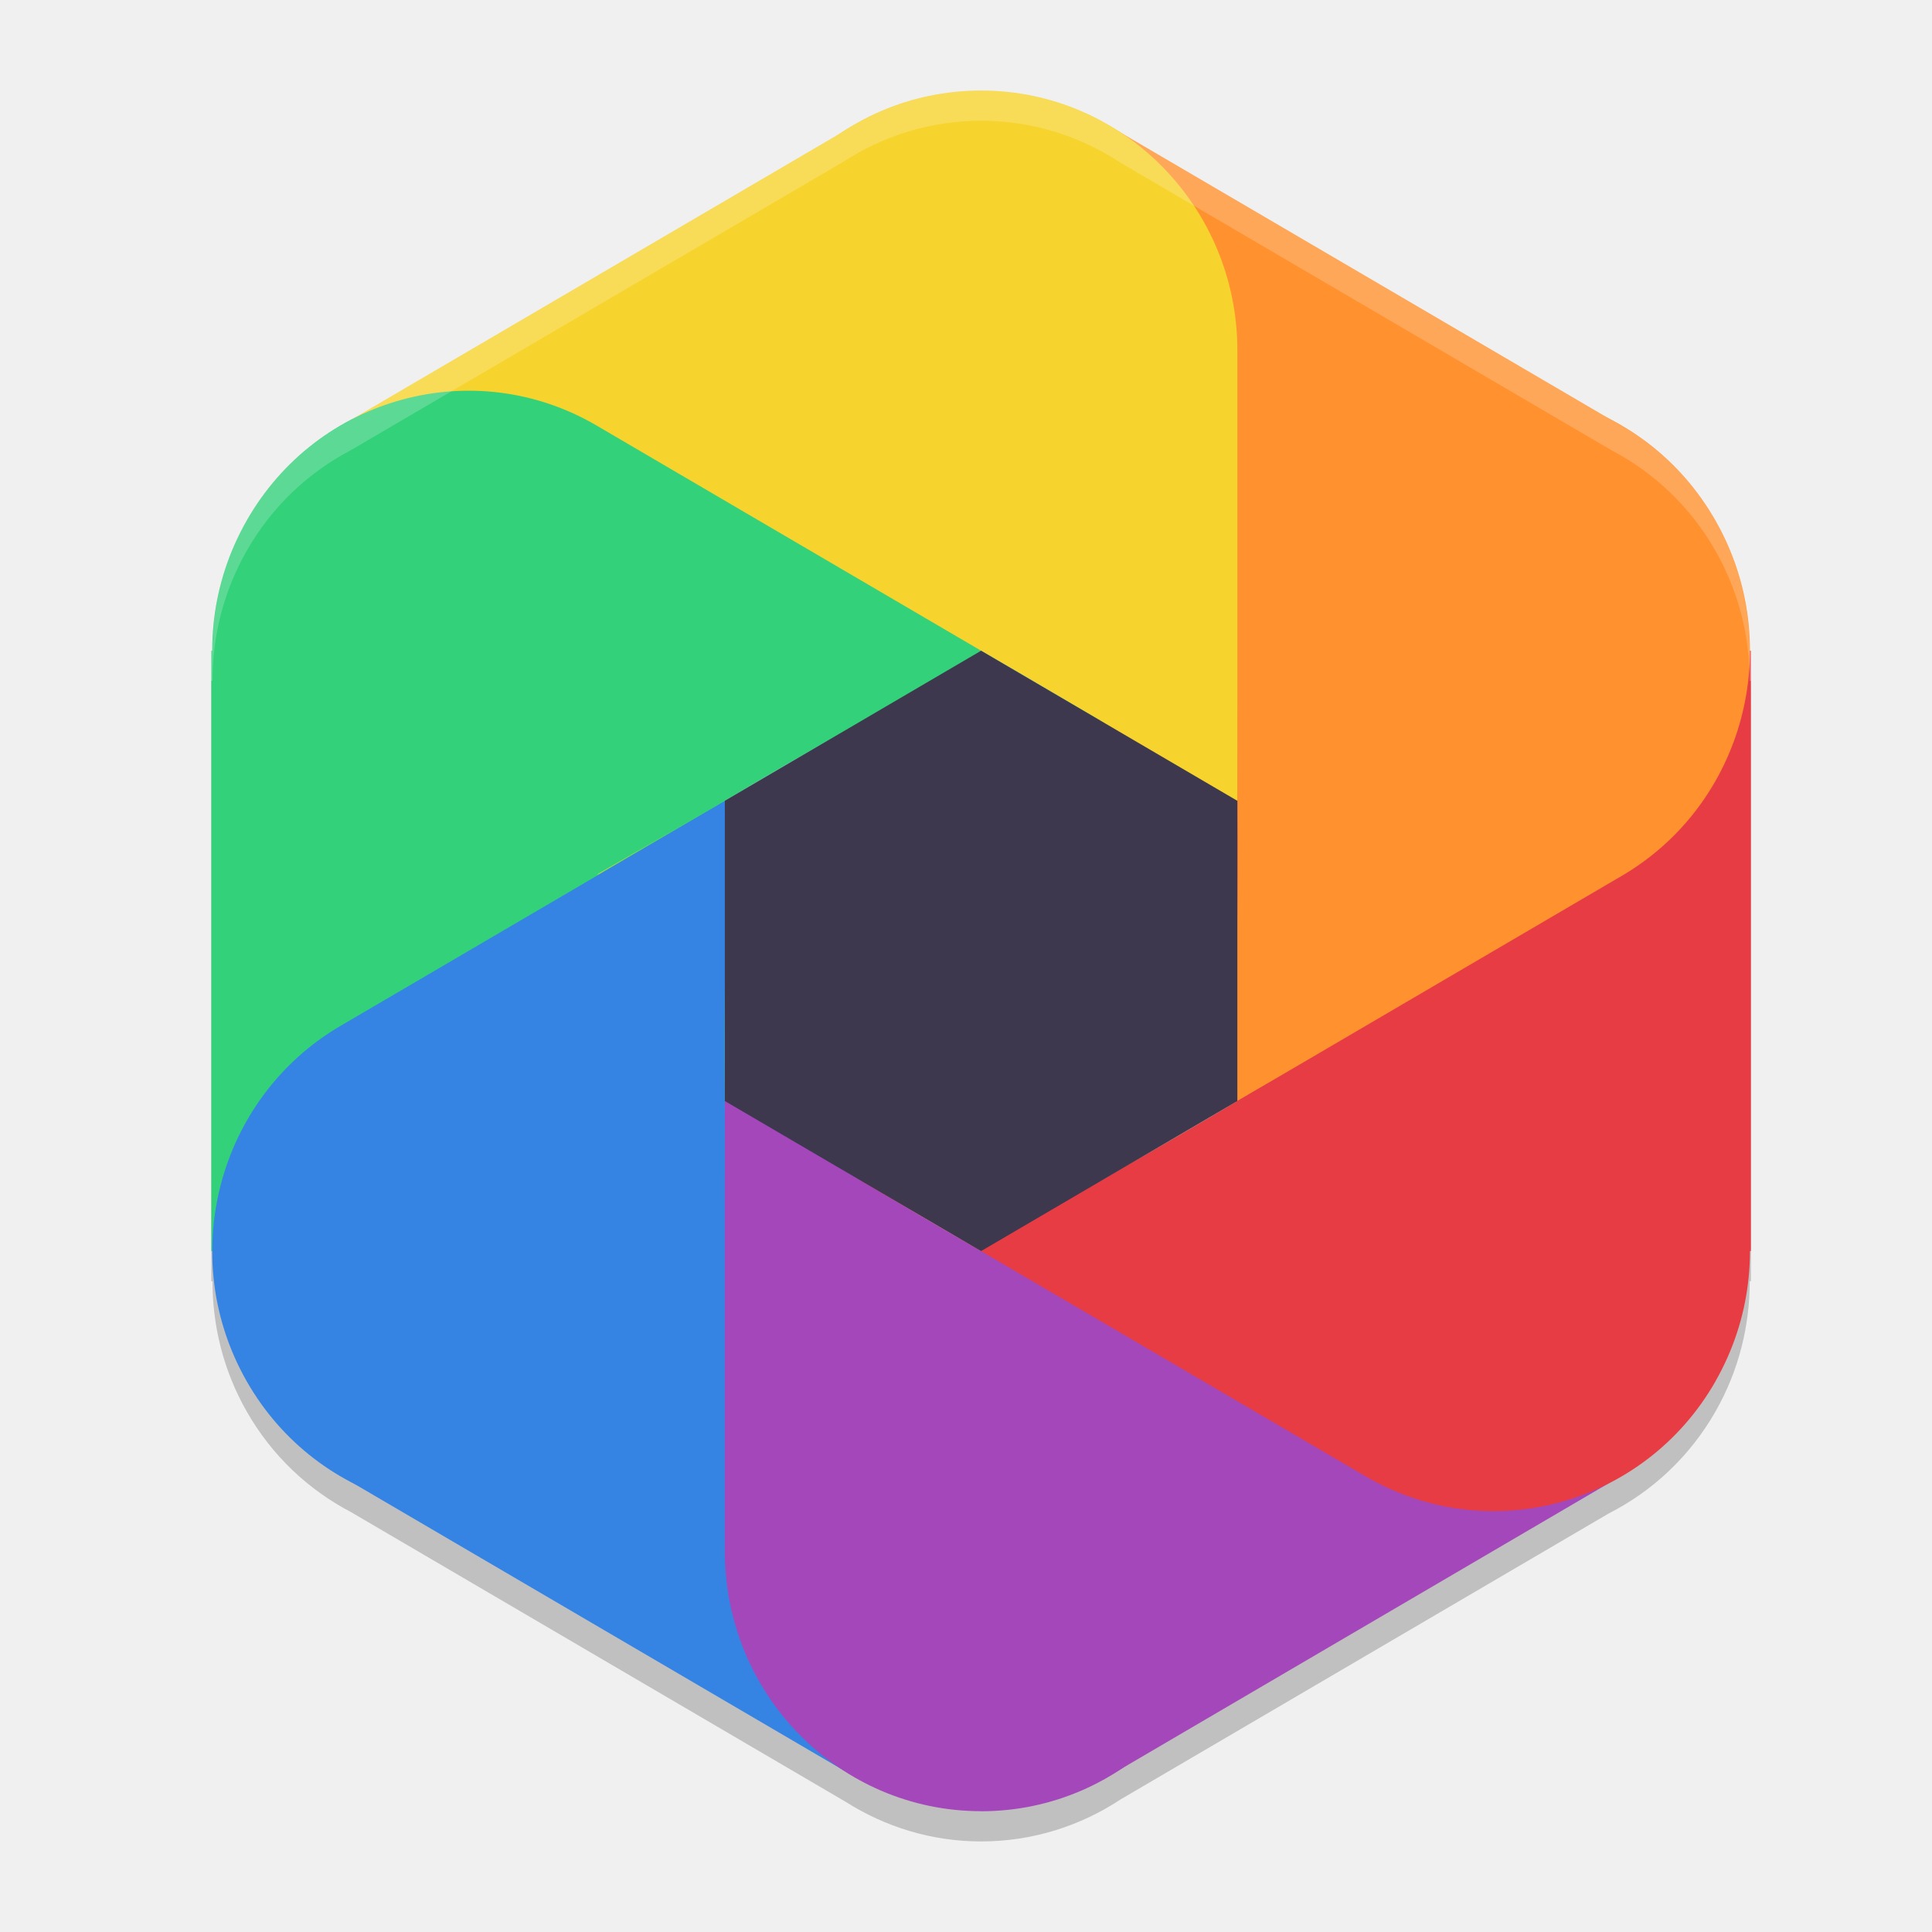
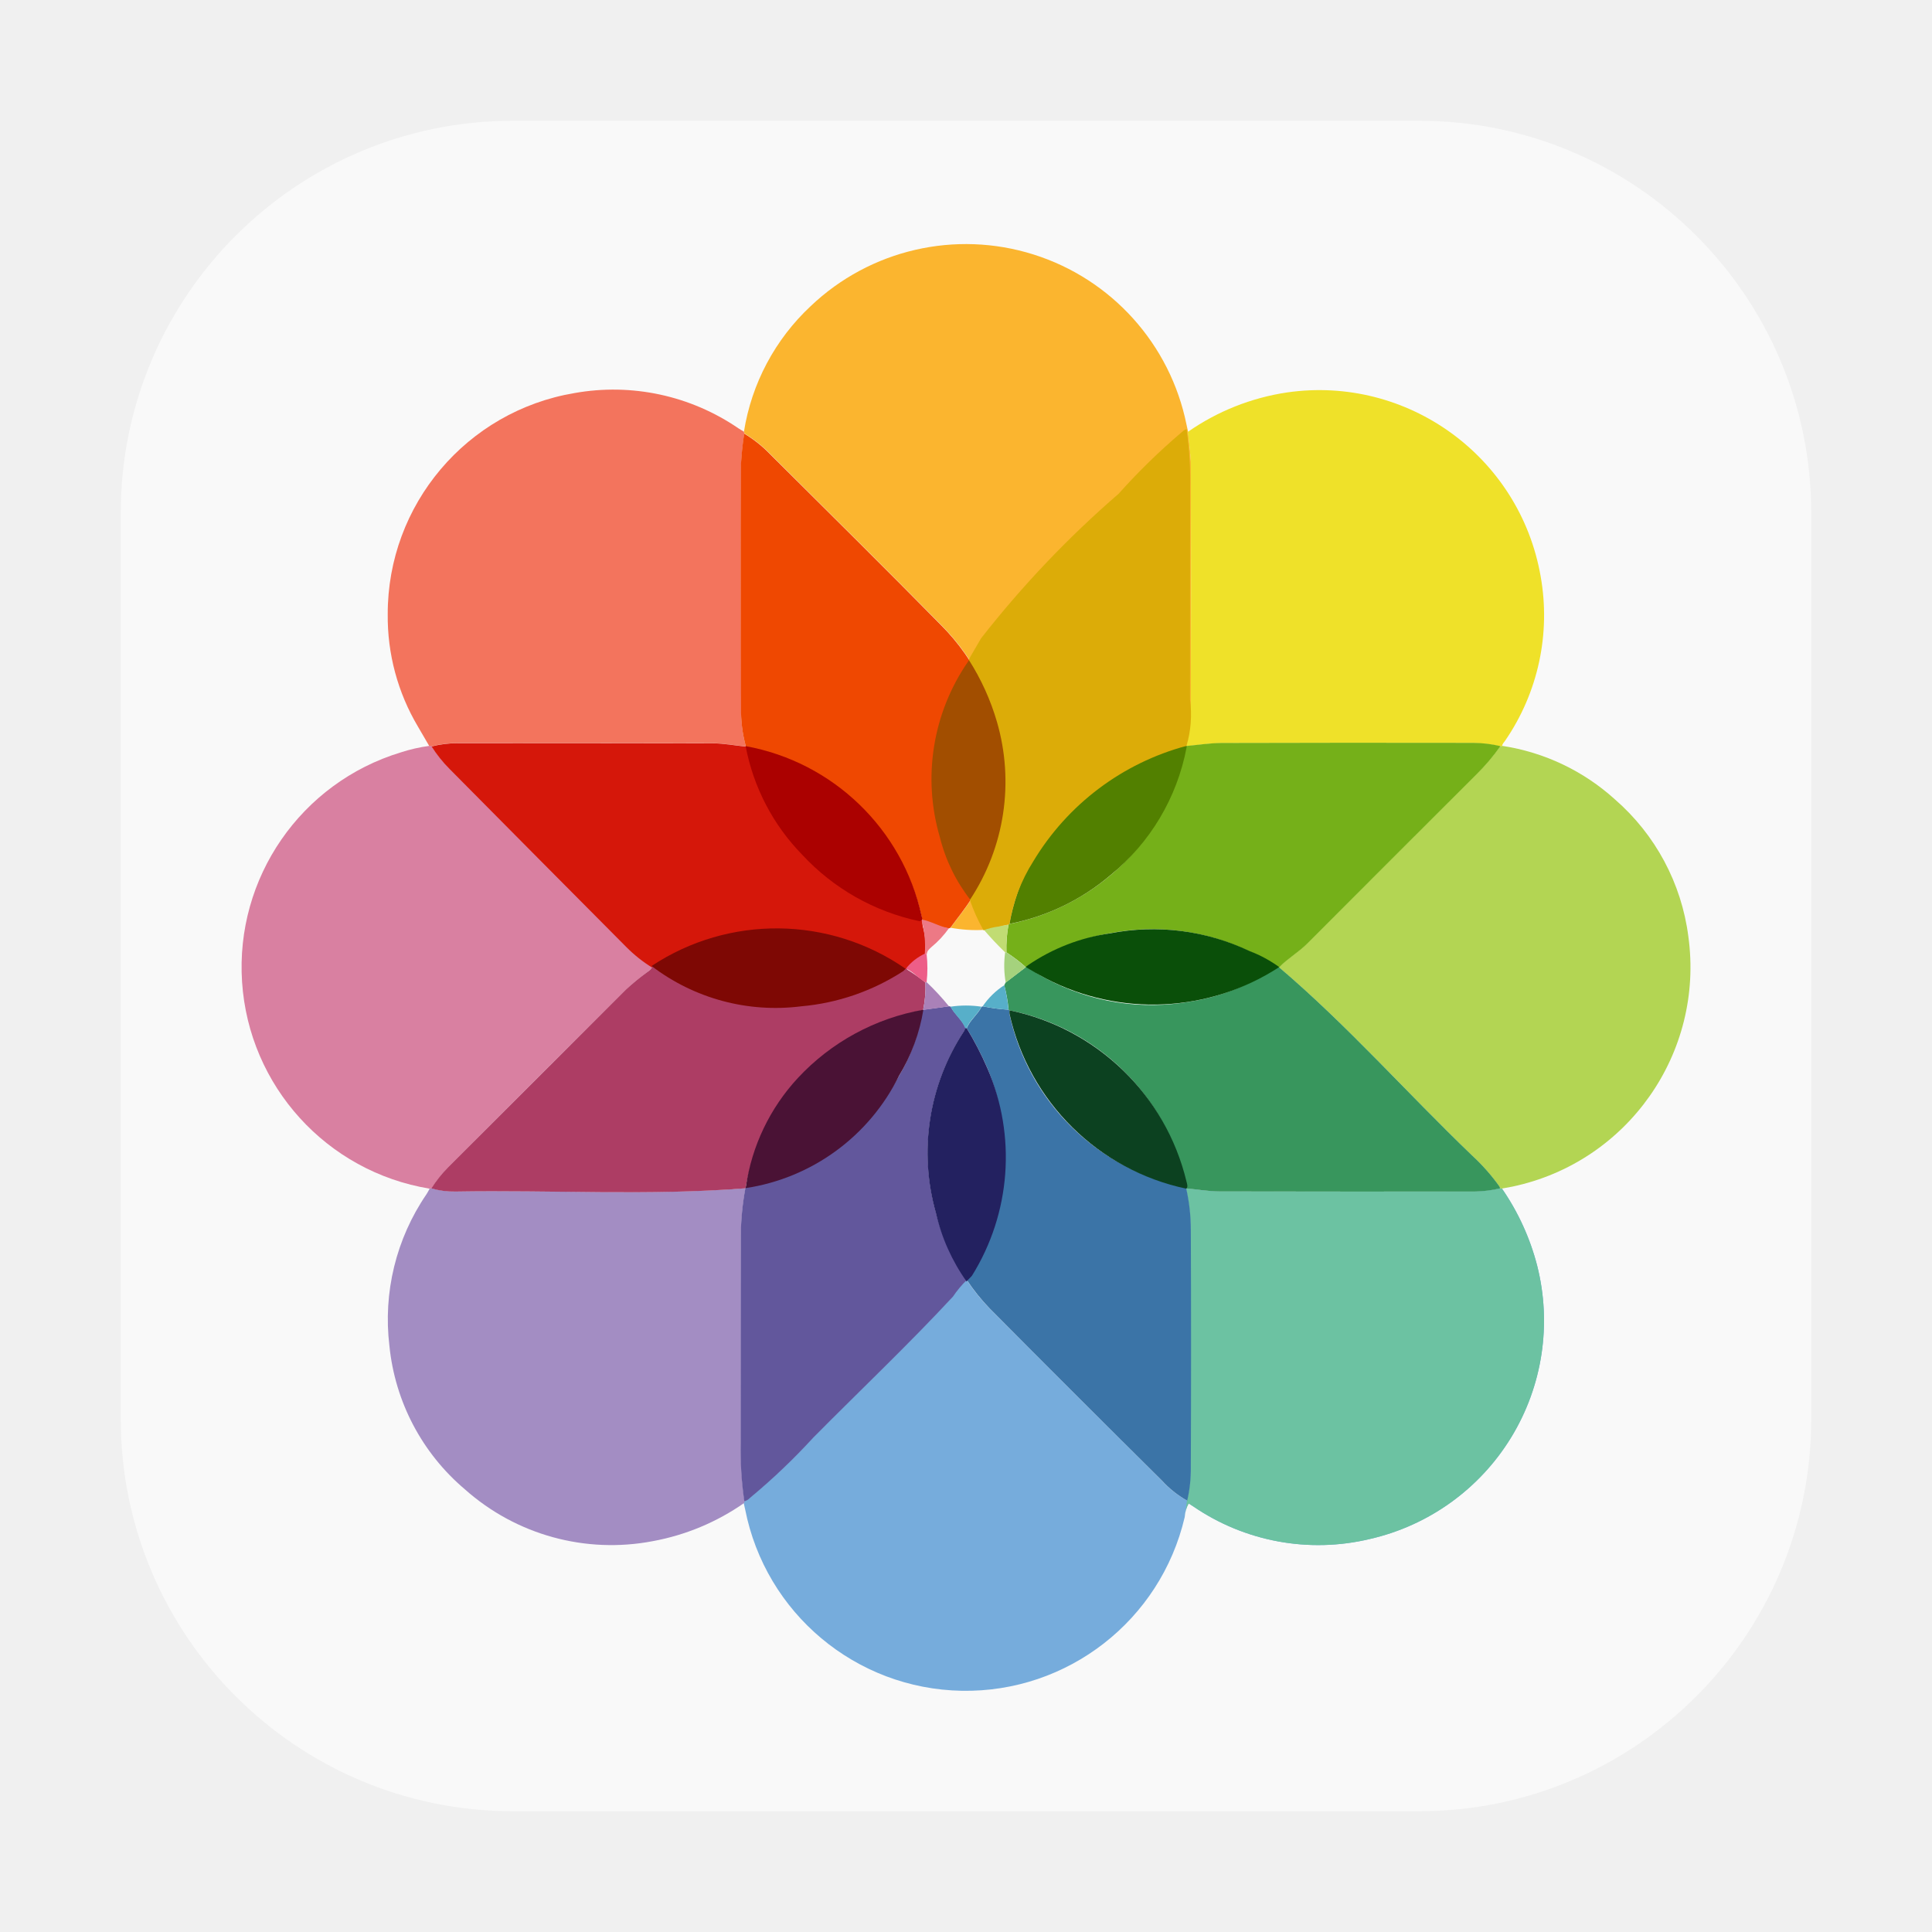
- <svg xmlns="http://www.w3.org/2000/svg" width="64" height="64" version="1.1">
-   <path style="opacity:0.2" d="M 32.5,4 C 30.812,4 29.245,4.505 27.923,5.367 L 11.618,14.916 C 10.225,15.646 9.012,16.77 8.169,18.25 7.396,19.609 7.037,21.092 7.039,22.556 h -0.039 v 19.889 h 0.039 c -0.001,1.464 0.357,2.947 1.13,4.306 0.842,1.48 2.056,2.604 3.449,3.334 l 16.394,9.602 C 29.315,60.513 30.85,61 32.5,61 c 1.707,0 3.293,-0.515 4.624,-1.394 l 16.173,-9.474 c 1.43,-0.729 2.675,-1.871 3.535,-3.382 0.774,-1.36 1.132,-2.844 1.13,-4.308 h 0.039 V 22.556 h -0.039 C 57.963,21.092 57.604,19.609 56.831,18.25 55.989,16.77 54.775,15.646 53.382,14.916 L 37.124,5.392 C 35.793,4.513 34.206,4 32.5,4 Z" />
-   <path style="fill:#33d17a" d="m 7,21.556 v 19.889 h 17.041 v -19.889 z" />
-   <path style="fill:#3584e4" d="m 19.804,34.027 -8.567,14.834 16.98,9.944 8.567,-14.834 z" />
-   <path style="fill:#a347ba" d="m 45.196,34.024 -16.98,9.947 8.567,14.834 16.98,-9.947 z" />
-   <path style="fill:#e83c44" d="M 40.959,21.556 V 41.442 H 58 V 21.556 Z" />
-   <path style="fill:#ff912f" d="m 36.784,4.194 -8.567,14.834 16.98,9.944 8.567,-14.834 z" />
-   <path style="fill:#f6d32d" d="M 28.216,4.194 11.237,14.138 19.804,28.973 36.784,19.028 Z" />
-   <path style="fill:#a347ba" d="m 32.5,60 c 4.689,0 8.489,-3.856 8.489,-8.612 -0.004,-2.819 -1.368,-5.458 -3.652,-7.065 l -4.366,-2.604 -0.471,-0.276 c -1.351,-0.775 -2.693,-1.566 -4.025,-2.373 -2.746,-1.5 -4.461,-4.407 -4.465,-7.572 v 19.888 c 0,4.756 3.801,8.612 8.489,8.612 z m -8.458,-9.307 c 0.011,-0.135 0.031,-0.269 0.048,-0.403 -0.019,0.134 -0.035,0.268 -0.048,0.403 z" />
-   <path style="fill:#f6d32d" d="m 32.5,3 c -4.689,0 -8.489,3.856 -8.489,8.612 0.004,2.819 1.368,5.458 3.652,7.064 l 4.366,2.604 0.471,0.276 c 1.351,0.775 2.693,1.566 4.025,2.373 2.746,1.5 4.46,4.407 4.465,7.571 V 11.612 c 0,-4.756 -3.801,-8.612 -8.489,-8.612 z m 8.458,9.306 c -0.011,0.136 -0.031,0.269 -0.048,0.403 0.019,-0.134 0.035,-0.268 0.048,-0.403 z" />
-   <path style="fill:#3584e4" d="m 8.169,45.75 c 2.344,4.119 7.537,5.53 11.597,3.152 2.405,-1.413 3.976,-3.931 4.205,-6.741 l 0.039,-5.137 v -0.552 c -0.014,-1.524 -0.008,-3.284 0.014,-4.722 -0.093,-3.162 1.532,-6.122 4.231,-7.708 L 24.01,26.528 15.521,31.5 13.602,32.624 11.277,33.985 C 7.216,36.363 5.825,41.631 8.169,45.75 Z M 11.885,33.666 c 0.121,-0.057 0.245,-0.107 0.368,-0.159 -0.124,0.05 -0.246,0.103 -0.368,0.159 z" />
-   <path style="fill:#ff912f" d="m 56.831,17.25 c -2.344,-4.119 -7.537,-5.53 -11.597,-3.152 -2.405,1.413 -3.976,3.931 -4.205,6.741 l -0.039,5.137 v 0.552 c 0.014,1.524 0.008,3.284 -0.014,4.722 0.093,3.162 -1.532,6.122 -4.231,7.708 l 4.245,-2.486 8.489,-4.972 1.919,-1.124 2.325,-1.362 c 4.061,-2.378 5.452,-7.645 3.108,-11.764 z m -3.716,12.084 c -0.121,0.057 -0.245,0.107 -0.368,0.159 0.124,-0.05 0.246,-0.103 0.368,-0.159 z" />
-   <path style="fill:#33d17a" d="m 8.169,17.25 c -2.344,4.119 -0.953,9.386 3.107,11.764 2.409,1.406 5.344,1.527 7.857,0.324 l 4.405,-2.534 0.471,-0.276 c 1.337,-0.799 2.683,-1.582 4.039,-2.349 2.654,-1.663 5.993,-1.715 8.697,-0.137 l -4.245,-2.486 -8.49,-4.972 -1.919,-1.124 -2.325,-1.362 C 15.706,11.72 10.513,13.131 8.169,17.25 Z M 20.343,14.472 c 0.11,0.078 0.214,0.161 0.32,0.244 -0.105,-0.084 -0.211,-0.165 -0.32,-0.244 z" />
-   <path style="fill:#e83c44" d="m 56.831,45.75 c 2.344,-4.119 0.953,-9.386 -3.107,-11.764 -2.409,-1.406 -5.344,-1.527 -7.857,-0.323 l -4.405,2.534 -0.471,0.276 c -1.337,0.799 -2.683,1.582 -4.039,2.349 -2.654,1.663 -5.993,1.716 -8.697,0.137 l 4.245,2.486 8.49,4.972 1.919,1.124 2.325,1.362 c 4.061,2.378 9.253,0.967 11.598,-3.152 z m -12.174,2.777 c -0.11,-0.078 -0.214,-0.161 -0.32,-0.244 0.105,0.084 0.211,0.165 0.32,0.244 z" />
-   <path style="fill:#3e384f" d="m 24.011,26.528 v 9.944 l 8.489,4.972 8.489,-4.972 v -9.944 l -8.489,-4.972 z" />
-   <path style="opacity:0.2;fill:#ffffff" d="M 32.5 3 C 30.812 3 29.246 3.506 27.924 4.367 L 11.617 13.916 C 10.224 14.647 9.012 15.77 8.17 17.25 C 7.397 18.609 7.038 20.091 7.039 21.555 L 7 21.555 L 7 22.555 L 7.039 22.555 C 7.038 21.091 7.397 19.609 8.17 18.25 C 9.012 16.77 10.224 15.647 11.617 14.916 L 27.924 5.367 C 29.246 4.506 30.812 4 32.5 4 C 34.206 4 35.792 4.514 37.123 5.393 L 53.383 14.916 C 54.776 15.647 55.988 16.77 56.83 18.25 C 57.604 19.609 57.962 21.091 57.961 22.555 L 58 22.555 L 58 21.555 L 57.961 21.555 C 57.962 20.091 57.604 18.609 56.83 17.25 C 55.988 15.77 54.776 14.647 53.383 13.916 L 37.123 4.393 C 35.792 3.514 34.206 3 32.5 3 z" />
+ <svg xmlns="http://www.w3.org/2000/svg" height="16px" width="16px" id="Camada_1" data-name="Camada 1" viewBox="0 0 16 16">
+   <defs>
+     <style>.cls-1{fill:#f9f9f9;}.cls-2{fill:#76acdc;}.cls-10,.cls-11,.cls-12,.cls-13,.cls-14,.cls-15,.cls-16,.cls-17,.cls-18,.cls-19,.cls-2,.cls-20,.cls-21,.cls-22,.cls-23,.cls-24,.cls-25,.cls-26,.cls-27,.cls-28,.cls-29,.cls-3,.cls-30,.cls-31,.cls-4,.cls-5,.cls-6,.cls-7,.cls-8,.cls-9{fill-rule:evenodd;}.cls-3{fill:#6cc2a2;}.cls-4{fill:#fbb52f;}.cls-5{fill:#b3d553;}.cls-6{fill:#efe129;}.cls-7{fill:#a38dc3;}.cls-8{fill:#f3745d;}.cls-9{fill:#62579c;}.cls-10{fill:#3b74a7;}.cls-11{fill:#38965d;}.cls-12{fill:#ef4801;}.cls-13{fill:#75b019;}.cls-14{fill:#528000;}.cls-15{fill:#c1dc73;}.cls-16{fill:#d980a1;}.cls-17{fill:#d5170a;}.cls-18{fill:#ad3d64;}.cls-19{fill:#4a1235;}.cls-20{fill:#232160;}.cls-21{fill:#aa81b8;}.cls-22{fill:#57afc9;}.cls-23{fill:#0c4120;}.cls-24{fill:#0a4f09;}.cls-25{fill:#a5d27d;}.cls-26{fill:#ed7985;}.cls-27{fill:#ed5e88;}.cls-28{fill:#7e0804;}.cls-29{fill:#ab0100;}.cls-30{fill:#a24e00;}.cls-31{fill:#dcac08;}</style>
+   </defs>
+   <rect class="cls-1" x="1" y="1" width="14" height="14" rx="3.25" />
+   <path class="cls-2" d="M12.439,9.844a2,2,0,0,1,.291.637,1.855,1.855,0,0,1-1.384,2.264,1.833,1.833,0,0,1-1.466-.271l-.036-.023a.262.262,0,0,0-.033.114,1.862,1.862,0,0,1-3.64-.065c-.004-.018-.008-.035-.012-.053l.003-.015a.098.098,0,0,0,.045-.028,5.318,5.318,0,0,0,.524-.499c.386-.389.784-.766,1.157-1.168a.89.89,0,0,1,.116-.139,1.682,1.682,0,0,0,.19.237q.71.713,1.424,1.423a.844.844,0,0,0,.212.169,1.154,1.154,0,0,0,.03-.279q.004-.983,0-1.965a1.55,1.55,0,0,0-.038-.341c.091.009.183.025.275.025q1.056.003,2.113.001a.973.973,0,0,0,.213-.027l.015.003" />
+   <path class="cls-3" d="M12.439,9.844a2,2,0,0,1,.291.637,1.855,1.855,0,0,1-1.384,2.264,1.833,1.833,0,0,1-1.466-.271l-.036-.023a.262.262,0,0,0-.033.114l.019-.138a1.159,1.159,0,0,0,.03-.279q.004-.983,0-1.965a1.55,1.55,0,0,0-.038-.341c.091.009.183.025.275.025q1.056.003,2.113.001a.961.961,0,0,0,.213-.027l.015.003" />
+   <path class="cls-4" d="M6.161,3.575a1.81,1.81,0,0,1,.553-1.04,1.864,1.864,0,0,1,3.112.981l.013.059c.009.094.024.188.024.281q.003,1.002,0,2.003a1.348,1.348,0,0,1-.037.32l-.031.014a1.845,1.845,0,0,0-.972.551,1.781,1.781,0,0,0-.462.908l-.007.005c-.071.01-.135.034-.207.044a1.159,1.159,0,0,1-.275-.018c.061-.084.128-.163.181-.252a1.835,1.835,0,0,0,.257-1.159,1.792,1.792,0,0,0-.516-1.097c-.467-.475-.941-.943-1.413-1.413a1.049,1.049,0,0,0-.216-.172l-.003-.016" />
+   <path class="cls-5" d="M12.439,9.844,12.424,9.841l-.009-.018a1.669,1.669,0,0,0-.224-.253c-.537-.516-1.03-1.077-1.6-1.56.073-.074.164-.126.237-.199q.698-.701,1.4-1.4a1.698,1.698,0,0,0,.196-.232l.017-.002a1.788,1.788,0,0,1,.934.444,1.808,1.808,0,0,1,.607,1.133,1.858,1.858,0,0,1-1.457,2.073c-.029.006-.058.011-.086.016" />
+   <path class="cls-6" d="M12.441,6.179l-.017.002a1.019,1.019,0,0,0-.227-.027c-.695,0-1.391-.001-2.085.001-.096,0-.193.016-.288.025a1.349,1.349,0,0,0,.038-.319q.003-1.002,0-2.003c0-.093-.016-.187-.025-.281a1.931,1.931,0,0,1,.822-.327,1.862,1.862,0,0,1,2.1,1.523,1.835,1.835,0,0,1-.294,1.361c-.009.014-.025.026-.025.047" />
+   <path class="cls-7" d="M3.558,9.844l.016-.003a.681.681,0,0,0,.2.026c.8-.014,1.601.036,2.4-.027a2.3,2.3,0,0,0-.038.388c0,.573.001,1.147,0,1.72a2.939,2.939,0,0,0,.03.484l-.003.015a1.929,1.929,0,0,1-.756.316,1.823,1.823,0,0,1-1.557-.429,1.789,1.789,0,0,1-.625-1.188A1.835,1.835,0,0,1,3.532,9.89c.01-.015.018-.031.026-.046" />
+   <path class="cls-8" d="M3.574,6.182l-.018-.002c-.032-.054-.063-.109-.095-.163a1.785,1.785,0,0,1-.25-.93A1.854,1.854,0,0,1,4.759,3.255a1.831,1.831,0,0,1,1.356.292c.015.01.031.019.046.028l.003.016a2.51,2.51,0,0,0-.027.261q-.003,1.005.001,2.01a1.143,1.143,0,0,0,.039.32c-.092-.009-.183-.026-.275-.027q-1.058-.003-2.115-.001a.874.874,0,0,0-.213.027" />
+   <path class="cls-9" d="M6.164,12.432a2.95,2.95,0,0,1-.03-.484c.001-.573,0-1.147.001-1.72a2.28,2.28,0,0,1,.038-.388l.004-.012a.243.243,0,0,0,.067-.008,1.841,1.841,0,0,0,1.202-.911,1.487,1.487,0,0,0,.193-.543l.008-.004.214-.029.012.004c.033.064.095.108.123.176a.142.142,0,0,1-.01.025,1.83,1.83,0,0,0-.234,1.507,1.458,1.458,0,0,0,.254.539l.002.015a.89.89,0,0,0-.116.139c-.373.402-.772.779-1.157,1.168a5.294,5.294,0,0,1-.524.499.096.096,0,0,1-.045.028" />
+   <path class="cls-10" d="M8.006,10.6l-.002-.015.017-.029a1.844,1.844,0,0,0,.158-1.706,2.792,2.792,0,0,0-.173-.335c.028-.068.09-.112.123-.177l.01-.004a1.534,1.534,0,0,0,.214.028l.006.005a.152.152,0,0,0,0,.027,1.868,1.868,0,0,0,1.45,1.438l.015.011a1.551,1.551,0,0,1,.038.341q.004.983,0,1.965a1.159,1.159,0,0,1-.03.279.844.844,0,0,1-.212-.169q-.715-.709-1.424-1.423a1.682,1.682,0,0,1-.19-.237" />
+   <path class="cls-11" d="M9.824,9.842l-.015-.011c.017-.012.011-.026.007-.042A1.863,1.863,0,0,0,8.359,8.367l-.006-.005a1.294,1.294,0,0,0-.036-.203l.011-.022.167-.127.016.002c.05.031.098.064.15.091a1.846,1.846,0,0,0,1.202.191A1.741,1.741,0,0,0,10.57,8.01h.022c.569.483,1.062,1.044,1.6,1.56a1.674,1.674,0,0,1,.224.253l.009.018a.967.967,0,0,1-.213.027q-1.056.001-2.113-.001c-.091,0-.183-.017-.275-.025" />
+   <path class="cls-12" d="M6.177,6.182a1.144,1.144,0,0,1-.04-.32q-.005-1.005-.001-2.01a2.537,2.537,0,0,1,.027-.261,1.046,1.046,0,0,1,.216.172c.472.47.946.938,1.413,1.413a1.791,1.791,0,0,1,.516,1.097,1.834,1.834,0,0,1-.257,1.159c-.053.088-.12.168-.181.252l-.011.004L7.642,7.659c-.004-.024-.005-.049-.011-.073a1.805,1.805,0,0,0-.4-.787,1.835,1.835,0,0,0-.638-.479,2.737,2.737,0,0,0-.416-.138" />
+   <path class="cls-13" d="M8.512,8.012,8.496,8.01a1.284,1.284,0,0,0-.161-.123,1.086,1.086,0,0,1,.017-.23L8.36,7.652A1.861,1.861,0,0,0,9.811,6.237c.005-.021.015-.04-.017-.045l.031-.014c.096-.009.192-.024.288-.025q1.043-.003,2.086-.001a1.014,1.014,0,0,1,.227.027,1.699,1.699,0,0,1-.196.232q-.701.699-1.4,1.4c-.073.074-.165.126-.237.2l-.022,0a.973.973,0,0,0-.226-.133A1.843,1.843,0,0,0,9.192,7.729a1.647,1.647,0,0,0-.68.282" />
+   <path class="cls-14" d="M9.785,6.176c.032.006.047-.009.042.013a1.793,1.793,0,0,1-.631,1.059,1.833,1.833,0,0,1-.836.403,1.771,1.771,0,0,1,.461-.907,1.978,1.978,0,0,1,.989-.601" />
+   <path class="cls-15" d="M8.325,7.888a2.653,2.653,0,0,1-.187-.2l.214-.03a1.094,1.094,0,0,0-.018.23l-.009.001" />
+   <path class="cls-16" d="M3.558,9.844a1.859,1.859,0,0,1-.239-3.613,1.327,1.327,0,0,1,.237-.054l.018.002a1.092,1.092,0,0,0,.148.183q.732.732,1.465,1.464a1.151,1.151,0,0,0,.217.171c-.003.029-.026.039-.045.055a1.886,1.886,0,0,0-.172.141q-.739.735-1.475,1.474a.991.991,0,0,0-.138.174l-.016.003" />
+   <path class="cls-17" d="M6.177,6.181a2.724,2.724,0,0,1,.416.139A1.869,1.869,0,0,1,7.631,7.597c.005.024.007.049.011.074a.594.594,0,0,1,.017.242.426.426,0,0,0-.157.126l-.024.001c-.01-.048-.056-.056-.088-.076a1.904,1.904,0,0,0-.795-.251.6.6,0,0,0-.283,0c-.098.016-.196.028-.292.05a2.002,2.002,0,0,0-.587.253l-.029-.001a1.158,1.158,0,0,1-.217-.172q-.733-.737-1.465-1.476a1.1,1.1,0,0,1-.148-.185.865.865,0,0,1,.213-.027q1.058-.001,2.115.001c.092,0,.183.018.275.027" />
+   <path class="cls-18" d="M7.478,8.023l.024,0a1.638,1.638,0,0,1,.162.113.923.923,0,0,1-.019.227l-.008.004a1.833,1.833,0,0,0-1.021.58,1.773,1.773,0,0,0-.44.882l-.004.012c-.8.063-1.6.013-2.4.027a.682.682,0,0,1-.2-.026.994.994,0,0,1,.138-.174q.737-.737,1.475-1.474a1.887,1.887,0,0,1,.172-.141c.019-.015.043-.026.045-.055l.029.001c-.004.02.01.028.024.036a1.869,1.869,0,0,0,2.023-.012" />
+   <path class="cls-19" d="M6.177,9.828a1.68,1.68,0,0,1,.431-.901,1.862,1.862,0,0,1,1.039-.565,1.527,1.527,0,0,1-.202.548A1.699,1.699,0,0,1,6.172,9.84" />
+   <path class="cls-20" d="M8.005,8.514a2.723,2.723,0,0,1,.173.335A1.855,1.855,0,0,1,8.05,10.564c-.006.009-.04.04-.045.049a1.59,1.59,0,0,1-.254-.567A1.83,1.83,0,0,1,7.984,8.539c.005-.007.006-.017.01-.025h.011Z" />
+   <path class="cls-21" d="M7.645,8.363a.92.92,0,0,0,.019-.227L7.67,8.135h.005a2.017,2.017,0,0,1,.184.199l-.213.03" />
+   <path class="cls-22" d="M8.005,8.514H7.994c-.028-.068-.09-.113-.123-.177a.865.865,0,0,1,.257,0c-.032.065-.095.109-.123.177" />
+   <path class="cls-23" d="M8.36,8.367A1.901,1.901,0,0,1,9.826,9.785c.004.016.015.047-.002.059A1.903,1.903,0,0,1,8.36,8.395a.132.132,0,0,1,0-.027" />
+   <path class="cls-22" d="M8.138,8.334a.624.624,0,0,1,.179-.175,1.328,1.328,0,0,1,.035.203,1.616,1.616,0,0,1-.214-.028" />
+   <path class="cls-24" d="M8.514,7.993A1.602,1.602,0,0,1,9.191,7.73a1.861,1.861,0,0,1,1.159.147,1.065,1.065,0,0,1,.244.132,1.92,1.92,0,0,1-1.933.094q-.085-.045-.167-.095" />
+   <path class="cls-25" d="M8.325,7.888l.009-.001a1.29,1.29,0,0,1,.161.123l-.166.128a.806.806,0,0,1-.005-.249" />
+   <path class="cls-26" d="M7.659,7.897a.837.837,0,0,0-.028-.282c.072.01.155.062.228.072a.811.811,0,0,1-.145.156c-.018.017-.037.031-.038.059l-.016-.004" />
+   <path class="cls-27" d="M7.659,7.897l.015.005a1.062,1.062,0,0,1,0,.232H7.67l-.005.001c-.059-.031-.1-.088-.163-.113a.429.429,0,0,1,.157-.124" />
+   <path class="cls-28" d="M7.481,8.042a1.847,1.847,0,0,1-.847.292,1.689,1.689,0,0,1-1.238-.334,1.875,1.875,0,0,1,2.104.023" />
+   <path class="cls-29" d="M7.615,7.629c.031-.006.022-.024.017-.045a1.827,1.827,0,0,0-1.457-1.405,1.752,1.752,0,0,0,.468.899,1.841,1.841,0,0,0,.972.551" />
+   <path class="cls-30" d="M8.039,5.462a2.716,2.716,0,0,1,.173.322A1.715,1.715,0,0,1,8.054,7.426l-.016.028a1.38,1.38,0,0,1-.254-.519,1.712,1.712,0,0,1,.231-1.453l.013-.021h.011Z" />
+   <path class="cls-31" d="M9.827,3.554a3.075,3.075,0,0,1,.029.492c-.001.582,0,1.165-.001,1.747a.914.914,0,0,1-.029.384,2.12,2.12,0,0,0-1.268.955,1.413,1.413,0,0,0-.2.522l-.001.001c-.07.013-.06.012-.086.018a.567.567,0,0,0-.126.031,1.465,1.465,0,0,1-.113-.251,1.774,1.774,0,0,0,.224-1.476,1.982,1.982,0,0,0-.233-.513c.02-.04.031-.054.102-.178A8.536,8.536,0,0,1,9.264,4.089a5.327,5.327,0,0,1,.518-.506c.014-.011.026-.026.045-.028" />
</svg>
